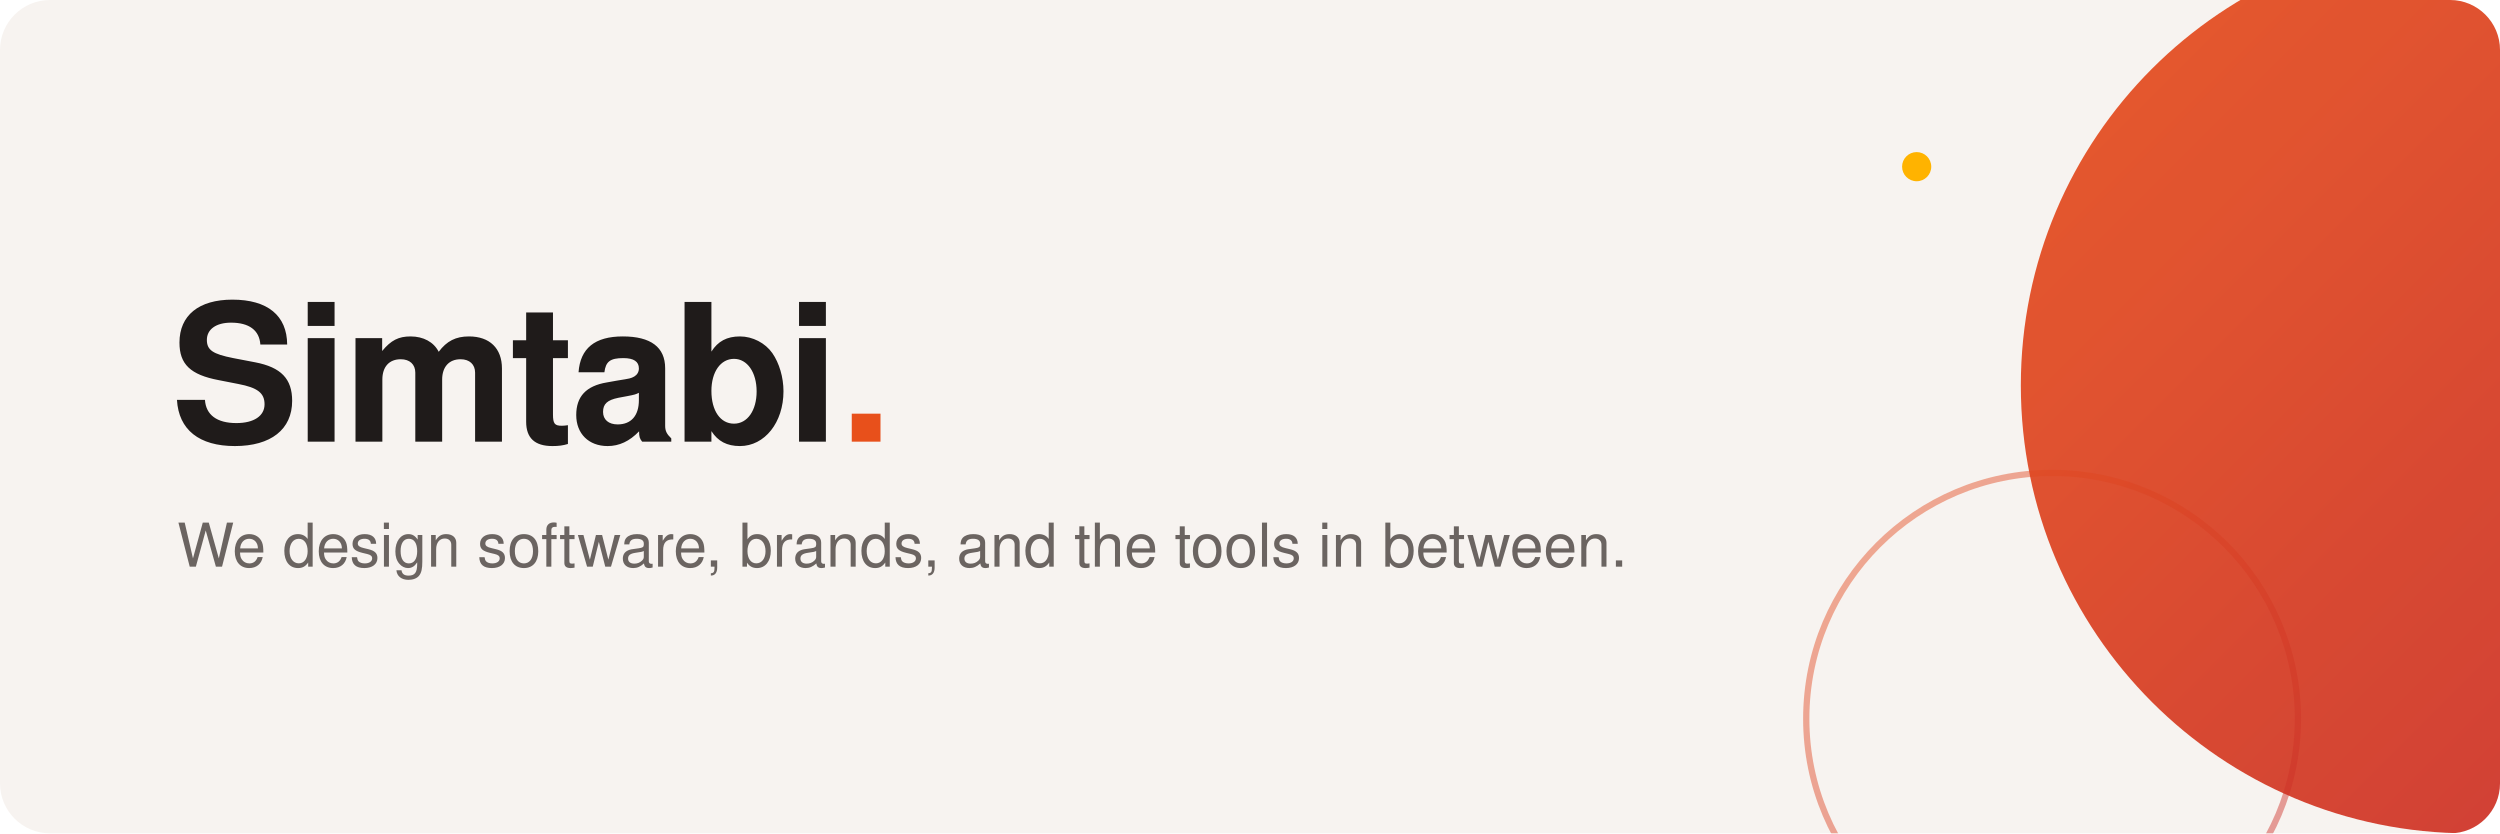
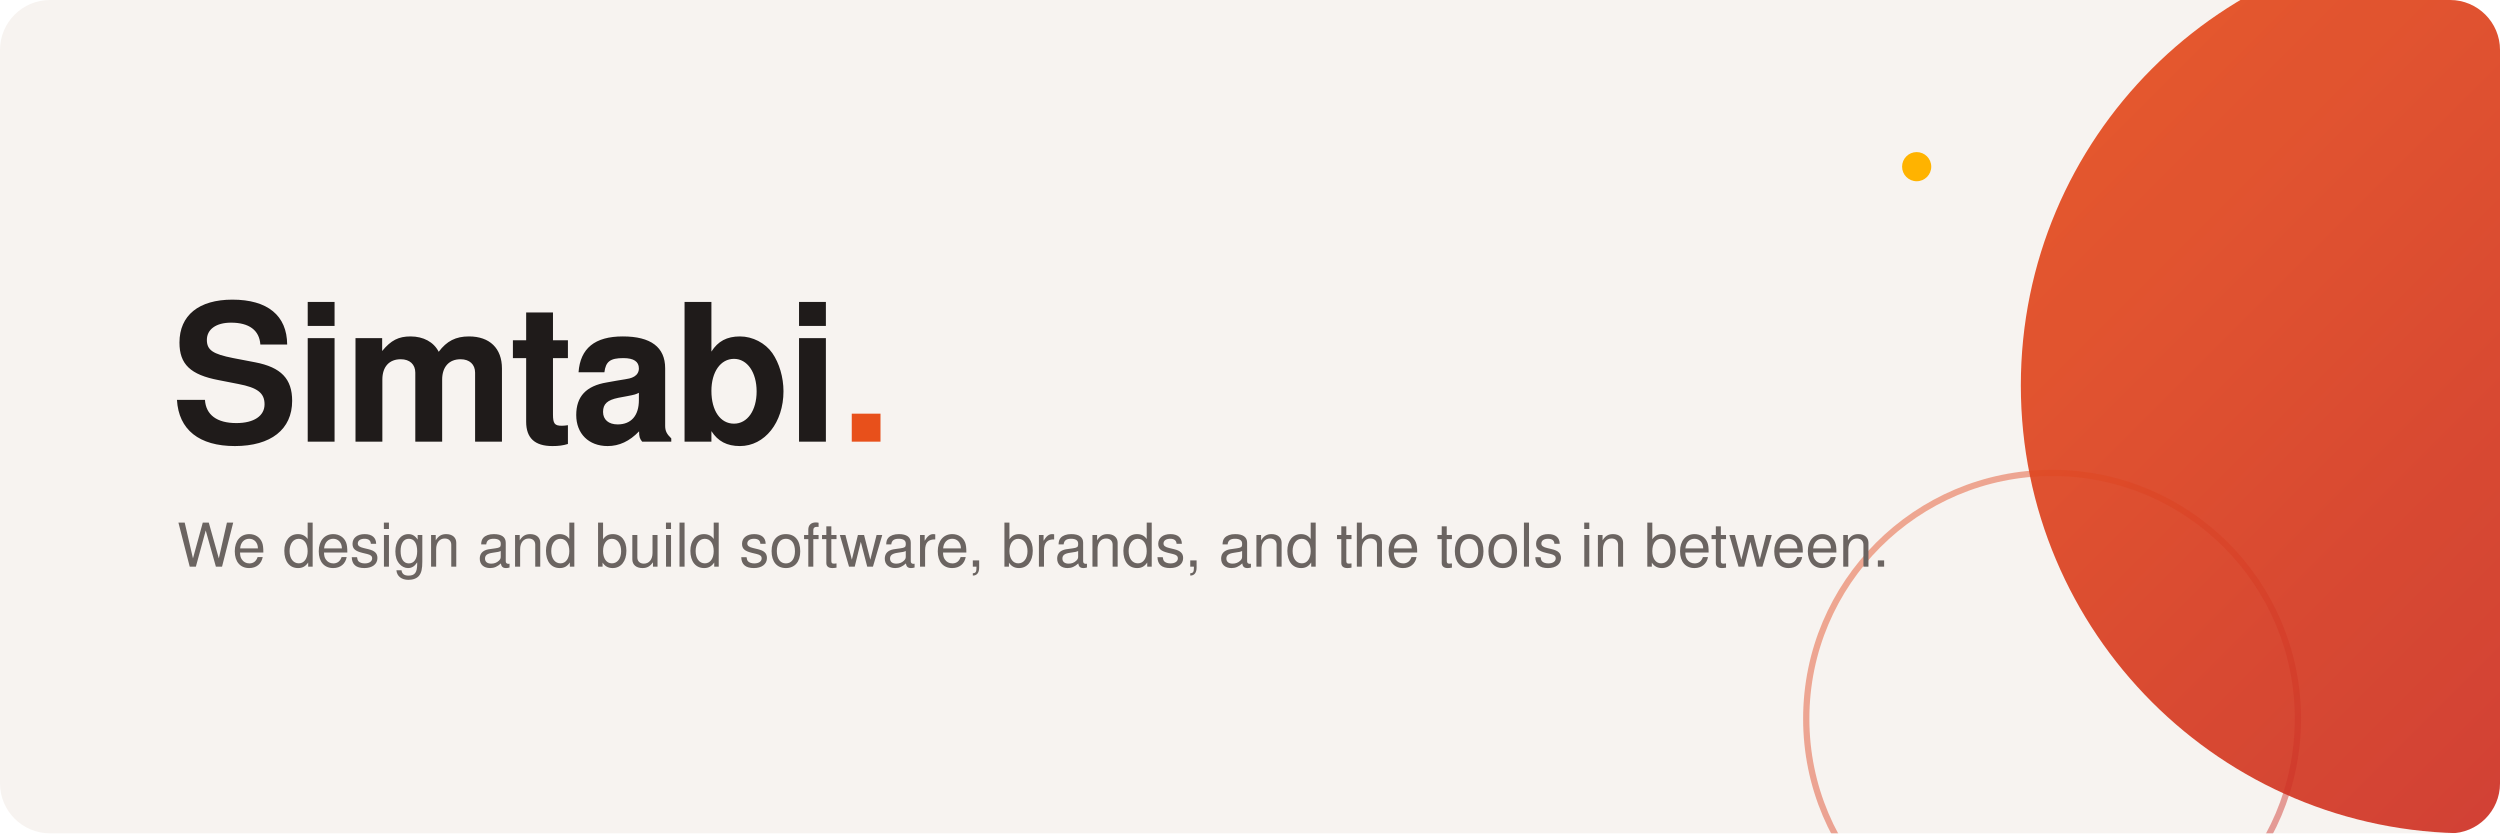
<svg xmlns="http://www.w3.org/2000/svg" viewBox="0 0 1200 400" width="1200" height="400" role="img" aria-label="Simtabi — software design agency and design and branding studio">
  <defs>
    <linearGradient id="flame" x1="0" y1="0" x2="1" y2="1">
      <stop offset="0" stop-color="#E8501B" />
      <stop offset="1" stop-color="#C62828" />
    </linearGradient>
    <clipPath id="frame">
      <rect x="0" y="0" width="1200" height="400" rx="24" />
    </clipPath>
  </defs>
  <g clip-path="url(#frame)">
    <rect x="0" y="0" width="1200" height="400" fill="#F7F3F0" />
    <circle cx="1185" cy="185" r="215" fill="url(#flame)" opacity="0.92" />
    <circle cx="985" cy="345" r="118" fill="none" stroke="url(#flame)" stroke-width="3" opacity="0.45" />
    <circle cx="920" cy="80" r="7" fill="#FFB300" />
    <text x="82" y="212" font-family="'Helvetica Neue', Helvetica, Arial, sans-serif" font-size="92" font-weight="700" letter-spacing="-2" fill="#1F1B1A">Simtabi<tspan fill="#E8501B">.</tspan>
    </text>
-     <text x="85" y="272" font-family="'Helvetica Neue', Helvetica, Arial, sans-serif" font-size="29" fill="#6B6461">We design software, brands, and the tools in between.</text>
+     <text x="85" y="272" font-family="'Helvetica Neue', Helvetica, Arial, sans-serif" font-size="29" fill="#6B6461">We design and build software, brands, and the tools in between.</text>
  </g>
</svg>
